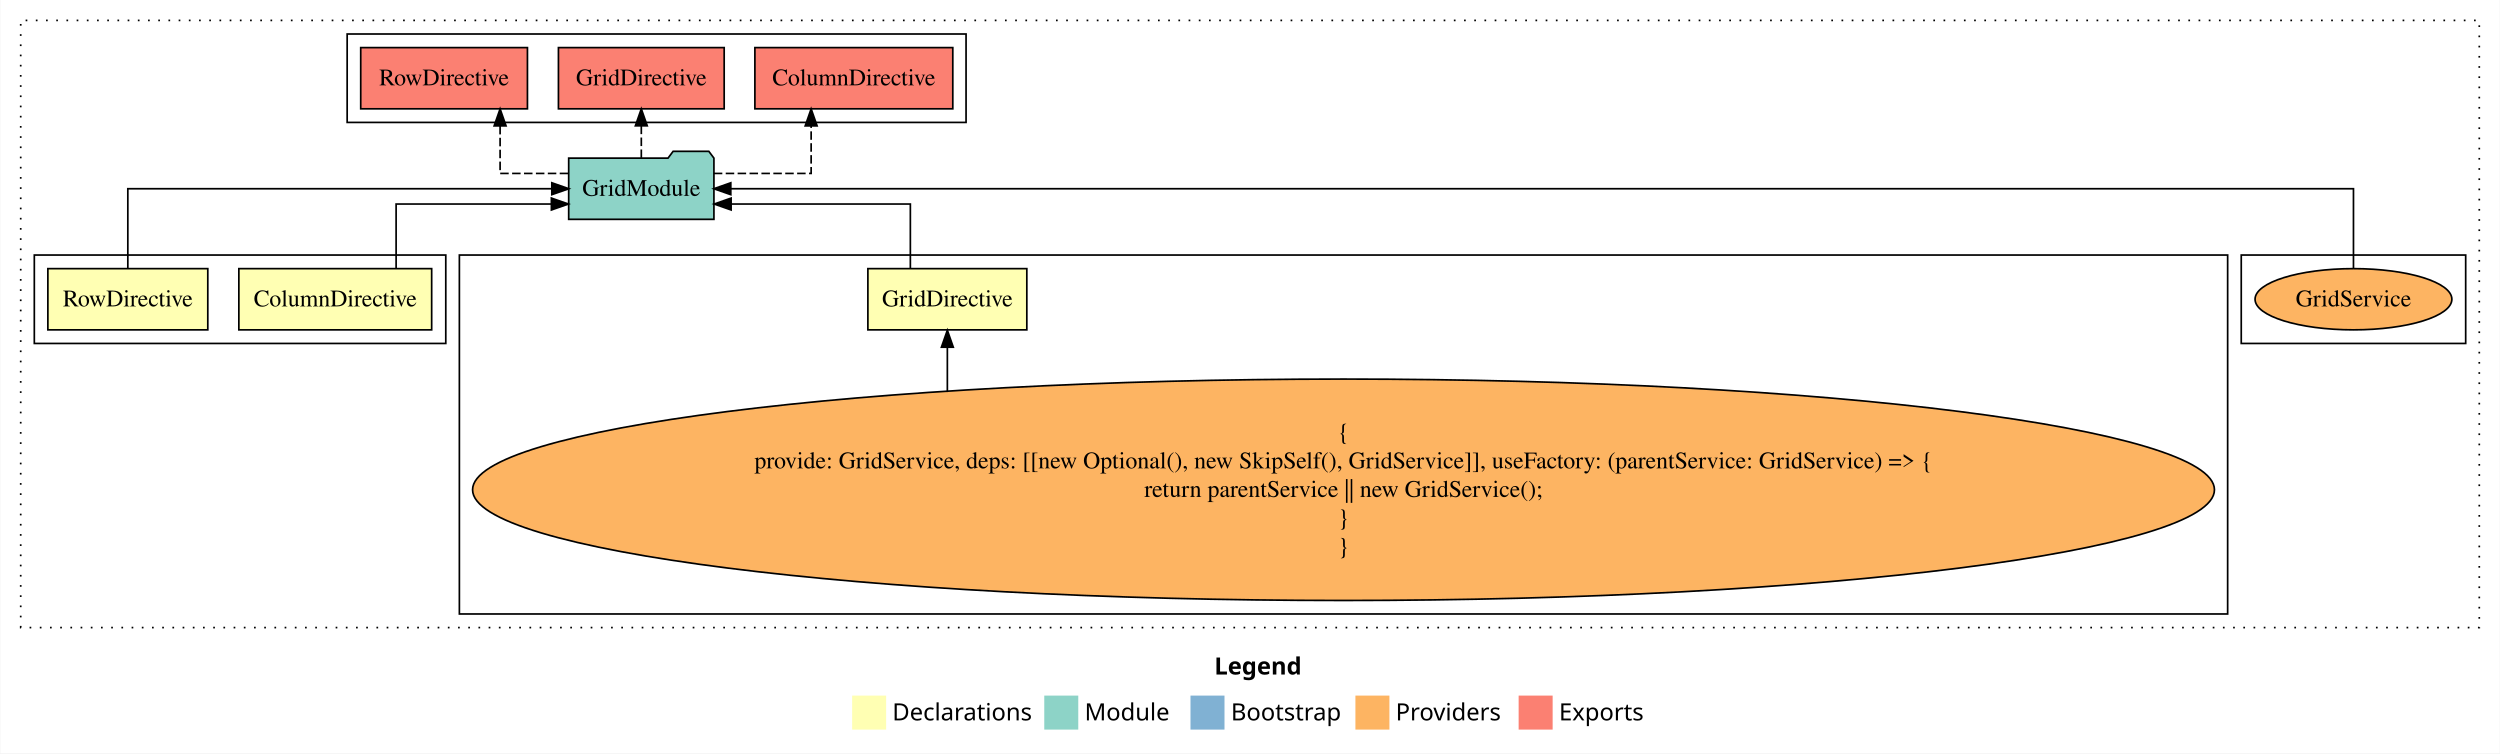
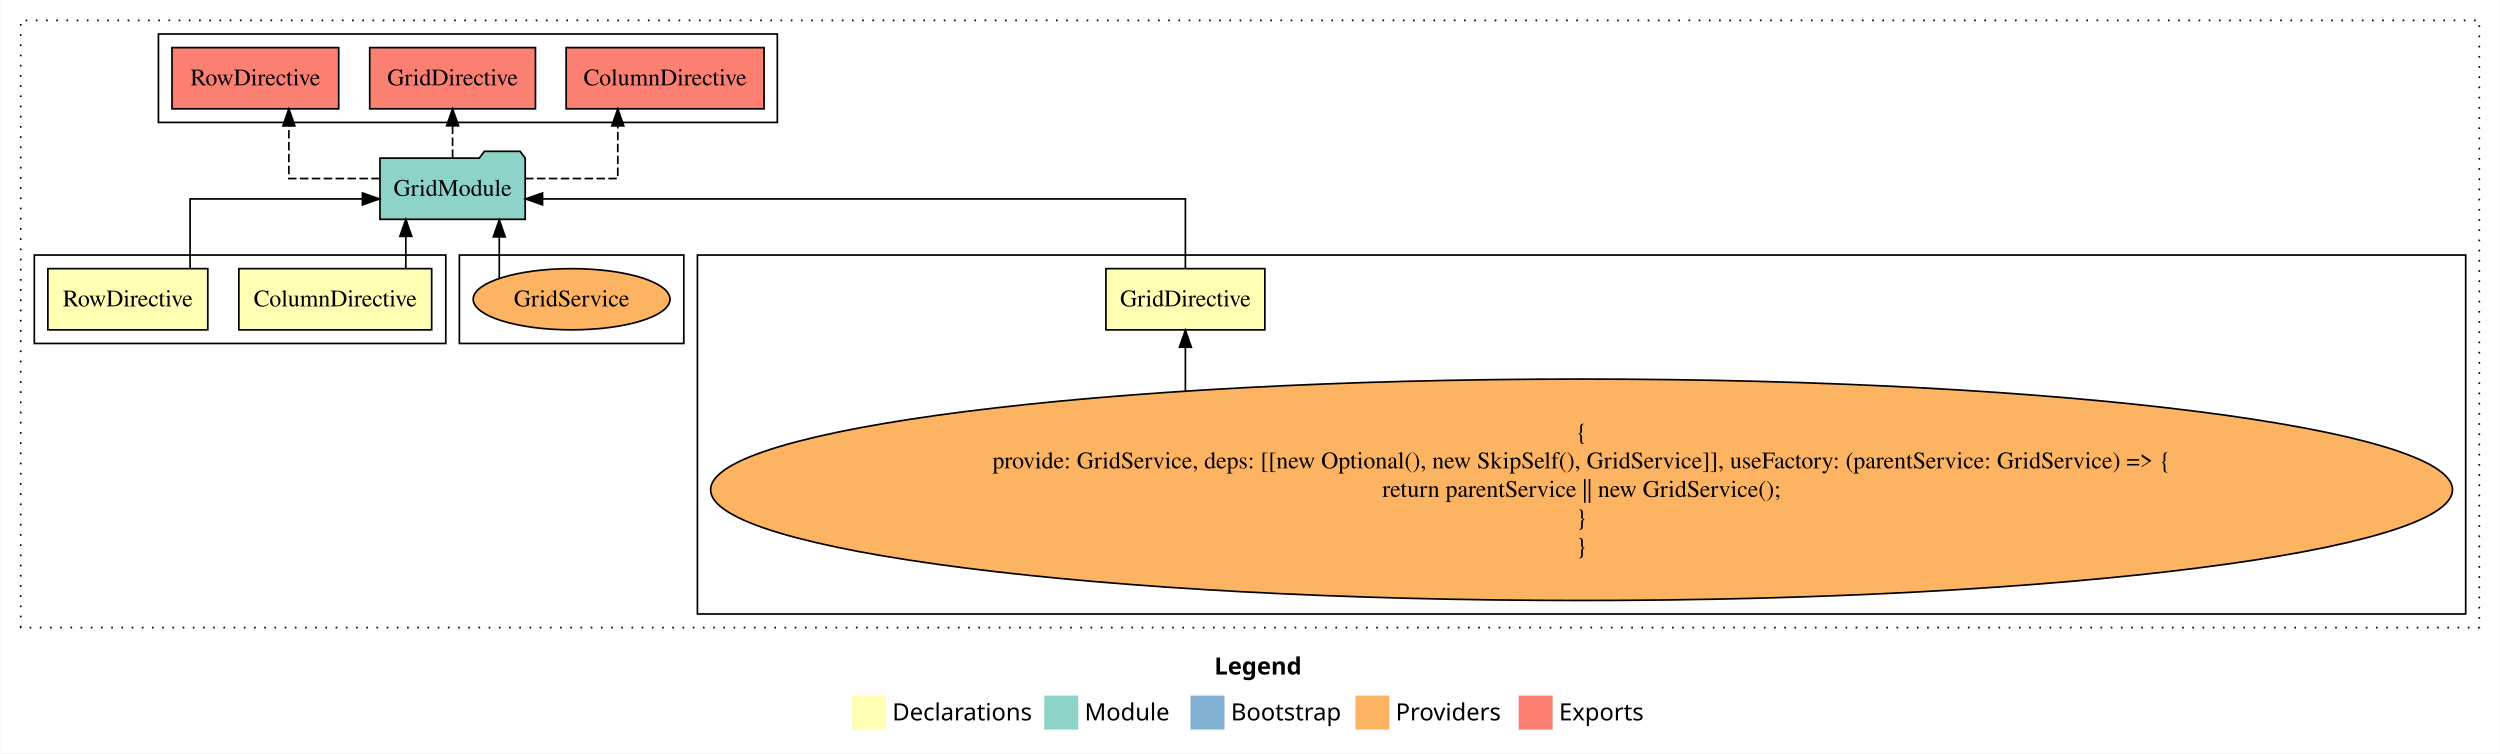
<svg xmlns="http://www.w3.org/2000/svg" width="1470pt" height="443pt" viewBox="0.00 0.00 1470.00 443.11">
  <g id="graph0" class="graph" transform="scale(1 1) rotate(0) translate(4 439.11)">
    <polygon fill="white" stroke="transparent" points="-4,4 -4,-439.11 1466,-439.11 1466,4 -4,4" />
    <text text-anchor="start" x="710.01" y="-42.4" font-family="Times-12" font-weight="bold" font-size="14.00">Legend</text>
    <polygon fill="#ffffb3" stroke="transparent" points="497,-10 497,-30 517,-30 517,-10 497,-10" />
    <text text-anchor="start" x="520.63" y="-15.4" font-family="Times-12" font-size="14.00">  Declarations</text>
    <polygon fill="#8dd3c7" stroke="transparent" points="610,-10 610,-30 630,-30 630,-10 610,-10" />
    <text text-anchor="start" x="633.73" y="-15.4" font-family="Times-12" font-size="14.00">  Module</text>
    <polygon fill="#80b1d3" stroke="transparent" points="696,-10 696,-30 716,-30 716,-10 696,-10" />
    <text text-anchor="start" x="719.78" y="-15.4" font-family="Times-12" font-size="14.00">  Bootstrap</text>
    <polygon fill="#fdb462" stroke="transparent" points="793,-10 793,-30 813,-30 813,-10 793,-10" />
    <text text-anchor="start" x="816.67" y="-15.4" font-family="Times-12" font-size="14.00">  Providers</text>
    <polygon fill="#fb8072" stroke="transparent" points="889,-10 889,-30 909,-30 909,-10 889,-10" />
    <text text-anchor="start" x="912.73" y="-15.4" font-family="Times-12" font-size="14.00">  Exports</text>
    <g id="clust1" class="cluster">
      <polygon fill="none" stroke="black" stroke-dasharray="1,5" points="8,-70 8,-427.11 1454,-427.11 1454,-70 8,-70" />
    </g>
-     <g id="clust9" class="cluster">
-       <polygon fill="none" stroke="black" points="1314,-237.11 1314,-289.11 1446,-289.11 1446,-237.11 1314,-237.11" />
+     <g id="clust4" class="cluster">
+       <polygon fill="none" stroke="black" points="406,-78 406,-289.11 1446,-289.11 1446,-78 406,-78" />
    </g>
    <g id="clust7" class="cluster">
-       <polygon fill="none" stroke="black" points="200,-367.11 200,-419.11 564,-419.11 564,-367.11 200,-367.11" />
+       <polygon fill="none" stroke="black" points="89,-367.11 89,-419.11 453,-419.11 453,-367.11 89,-367.11" />
    </g>
-     <g id="clust4" class="cluster">
-       <polygon fill="none" stroke="black" points="266,-78 266,-289.11 1306,-289.11 1306,-78 266,-78" />
+     <g id="clust9" class="cluster">
+       <polygon fill="none" stroke="black" points="266,-237.11 266,-289.11 398,-289.11 398,-237.11 266,-237.11" />
    </g>
    <g id="clust2" class="cluster">
      <polygon fill="none" stroke="black" points="16,-237.11 16,-289.11 258,-289.11 258,-237.11 16,-237.11" />
    </g>
    <g id="node1" class="node">
      <polygon fill="#ffffb3" stroke="black" points="249.7,-281.11 136.3,-281.11 136.3,-245.11 249.7,-245.11 249.7,-281.11" />
      <text text-anchor="middle" x="193" y="-258.91" font-family="Times,serif" font-size="14.00">ColumnDirective</text>
    </g>
    <g id="node4" class="node">
-       <polygon fill="#8dd3c7" stroke="black" points="415.71,-346.11 412.71,-350.11 391.71,-350.11 388.71,-346.11 330.29,-346.11 330.29,-310.11 415.71,-310.11 415.71,-346.11" />
-       <text text-anchor="middle" x="373" y="-323.91" font-family="Times,serif" font-size="14.00">GridModule</text>
+       <polygon fill="#8dd3c7" stroke="black" points="304.71,-346.11 301.71,-350.11 280.71,-350.11 277.71,-346.11 219.29,-346.11 219.29,-310.11 304.71,-310.11 304.71,-346.11" />
+       <text text-anchor="middle" x="262" y="-323.91" font-family="Times,serif" font-size="14.00">GridModule</text>
    </g>
    <g id="edge1" class="edge">
-       <path fill="none" stroke="black" d="M228.79,-281.13C228.79,-297.51 228.79,-319.11 228.79,-319.11 228.79,-319.11 320.12,-319.11 320.12,-319.11" />
-       <polygon fill="black" stroke="black" points="320.12,-322.61 330.12,-319.11 320.12,-315.61 320.12,-322.61" />
+       <path fill="none" stroke="black" d="M234.5,-281.21C234.5,-281.21 234.5,-300.1 234.5,-300.1" />
+       <polygon fill="black" stroke="black" points="231,-300.1 234.5,-310.1 238,-300.1 231,-300.1" />
    </g>
    <g id="node2" class="node">
-       <polygon fill="#ffffb3" stroke="black" points="599.74,-281.11 506.26,-281.11 506.26,-245.11 599.74,-245.11 599.74,-281.11" />
-       <text text-anchor="middle" x="553" y="-258.91" font-family="Times,serif" font-size="14.00">GridDirective</text>
+       <polygon fill="#ffffb3" stroke="black" points="739.74,-281.11 646.26,-281.11 646.26,-245.11 739.74,-245.11 739.74,-281.11" />
+       <text text-anchor="middle" x="693" y="-258.91" font-family="Times,serif" font-size="14.00">GridDirective</text>
    </g>
    <g id="edge2" class="edge">
-       <path fill="none" stroke="black" d="M531.24,-281.13C531.24,-297.51 531.24,-319.11 531.24,-319.11 531.24,-319.11 425.82,-319.11 425.82,-319.11" />
-       <polygon fill="black" stroke="black" points="425.82,-315.61 415.82,-319.11 425.82,-322.61 425.82,-315.61" />
+       <path fill="none" stroke="black" d="M693,-281.13C693,-298.48 693,-322.11 693,-322.11 693,-322.11 314.9,-322.11 314.9,-322.11" />
+       <polygon fill="black" stroke="black" points="314.9,-318.61 304.9,-322.11 314.9,-325.61 314.9,-318.61" />
    </g>
    <g id="node3" class="node">
      <polygon fill="#ffffb3" stroke="black" points="118.03,-281.11 23.97,-281.11 23.97,-245.11 118.03,-245.11 118.03,-281.11" />
      <text text-anchor="middle" x="71" y="-258.91" font-family="Times,serif" font-size="14.00">RowDirective</text>
    </g>
    <g id="edge4" class="edge">
-       <path fill="none" stroke="black" d="M71,-281.21C71,-300.45 71,-328.11 71,-328.11 71,-328.11 320.37,-328.11 320.37,-328.11" />
-       <polygon fill="black" stroke="black" points="320.37,-331.61 330.37,-328.11 320.37,-324.61 320.37,-331.61" />
+       <path fill="none" stroke="black" d="M107.62,-281.13C107.62,-298.48 107.62,-322.11 107.62,-322.11 107.62,-322.11 209,-322.11 209,-322.11" />
+       <polygon fill="black" stroke="black" points="209,-325.61 219,-322.11 209,-318.61 209,-325.61" />
    </g>
    <g id="node6" class="node">
-       <polygon fill="#fb8072" stroke="black" points="556.2,-411.11 439.8,-411.11 439.8,-375.11 556.2,-375.11 556.2,-411.11" />
-       <text text-anchor="middle" x="498" y="-388.91" font-family="Times,serif" font-size="14.00">ColumnDirective </text>
+       <polygon fill="#fb8072" stroke="black" points="445.2,-411.11 328.8,-411.11 328.8,-375.11 445.2,-375.11 445.2,-411.11" />
+       <text text-anchor="middle" x="387" y="-388.91" font-family="Times,serif" font-size="14.00">ColumnDirective </text>
    </g>
    <g id="edge5" class="edge">
-       <path fill="none" stroke="black" stroke-dasharray="5,2" d="M415.65,-337.11C442.8,-337.11 472.89,-337.11 472.89,-337.11 472.89,-337.11 472.89,-365.08 472.89,-365.08" />
-       <polygon fill="black" stroke="black" points="469.39,-365.08 472.89,-375.08 476.39,-365.08 469.39,-365.08" />
+       <path fill="none" stroke="black" stroke-dasharray="5,2" d="M304.62,-334.11C330.73,-334.11 359.17,-334.11 359.17,-334.11 359.17,-334.11 359.17,-365.09 359.17,-365.09" />
+       <polygon fill="black" stroke="black" points="355.67,-365.09 359.17,-375.09 362.67,-365.09 355.67,-365.09" />
    </g>
    <g id="node7" class="node">
-       <polygon fill="#fb8072" stroke="black" points="421.74,-411.11 324.26,-411.11 324.26,-375.11 421.74,-375.11 421.74,-411.11" />
-       <text text-anchor="middle" x="373" y="-388.91" font-family="Times,serif" font-size="14.00">GridDirective </text>
+       <polygon fill="#fb8072" stroke="black" points="310.74,-411.11 213.26,-411.11 213.26,-375.11 310.74,-375.11 310.74,-411.11" />
+       <text text-anchor="middle" x="262" y="-388.91" font-family="Times,serif" font-size="14.00">GridDirective </text>
    </g>
    <g id="edge6" class="edge">
-       <path fill="none" stroke="black" stroke-dasharray="5,2" d="M373,-346.21C373,-346.21 373,-365.1 373,-365.1" />
-       <polygon fill="black" stroke="black" points="369.5,-365.1 373,-375.1 376.5,-365.1 369.5,-365.1" />
+       <path fill="none" stroke="black" stroke-dasharray="5,2" d="M262,-346.21C262,-346.21 262,-365.1 262,-365.1" />
+       <polygon fill="black" stroke="black" points="258.5,-365.1 262,-375.1 265.5,-365.1 258.5,-365.1" />
    </g>
    <g id="node8" class="node">
-       <polygon fill="#fb8072" stroke="black" points="306.03,-411.11 207.97,-411.11 207.97,-375.11 306.03,-375.11 306.03,-411.11" />
-       <text text-anchor="middle" x="257" y="-388.91" font-family="Times,serif" font-size="14.00">RowDirective </text>
+       <polygon fill="#fb8072" stroke="black" points="195.03,-411.11 96.97,-411.11 96.97,-375.11 195.03,-375.11 195.03,-411.11" />
+       <text text-anchor="middle" x="146" y="-388.91" font-family="Times,serif" font-size="14.00">RowDirective </text>
    </g>
    <g id="edge7" class="edge">
-       <path fill="none" stroke="black" stroke-dasharray="5,2" d="M330.01,-337.11C309.75,-337.11 289.95,-337.11 289.95,-337.11 289.95,-337.11 289.95,-365.08 289.95,-365.08" />
-       <polygon fill="black" stroke="black" points="286.45,-365.08 289.95,-375.08 293.45,-365.08 286.45,-365.08" />
+       <path fill="none" stroke="black" stroke-dasharray="5,2" d="M219.2,-334.11C193.49,-334.11 165.71,-334.11 165.71,-334.11 165.71,-334.11 165.71,-365.09 165.71,-365.09" />
+       <polygon fill="black" stroke="black" points="162.21,-365.09 165.71,-375.09 169.21,-365.09 162.21,-365.09" />
    </g>
    <g id="node5" class="node">
-       <ellipse fill="#fdb462" stroke="black" cx="786" cy="-151.05" rx="512.24" ry="65.11" />
-       <text text-anchor="middle" x="786" y="-180.45" font-family="Times,serif" font-size="14.00">{</text>
-       <text text-anchor="middle" x="786" y="-163.65" font-family="Times,serif" font-size="14.00">    provide: GridService, deps: [[new Optional(), new SkipSelf(), GridService]], useFactory: (parentService: GridService) =&gt; {</text>
-       <text text-anchor="middle" x="786" y="-146.85" font-family="Times,serif" font-size="14.00">        return parentService || new GridService();</text>
-       <text text-anchor="middle" x="786" y="-130.05" font-family="Times,serif" font-size="14.00">    }</text>
-       <text text-anchor="middle" x="786" y="-113.25" font-family="Times,serif" font-size="14.00">}</text>
+       <ellipse fill="#fdb462" stroke="black" cx="926" cy="-151.05" rx="512.24" ry="65.11" />
+       <text text-anchor="middle" x="926" y="-180.45" font-family="Times,serif" font-size="14.00">{</text>
+       <text text-anchor="middle" x="926" y="-163.65" font-family="Times,serif" font-size="14.00">    provide: GridService, deps: [[new Optional(), new SkipSelf(), GridService]], useFactory: (parentService: GridService) =&gt; {</text>
+       <text text-anchor="middle" x="926" y="-146.85" font-family="Times,serif" font-size="14.00">        return parentService || new GridService();</text>
+       <text text-anchor="middle" x="926" y="-130.05" font-family="Times,serif" font-size="14.00">    }</text>
+       <text text-anchor="middle" x="926" y="-113.25" font-family="Times,serif" font-size="14.00">}</text>
    </g>
    <g id="edge3" class="edge">
-       <path fill="none" stroke="black" d="M553,-209.05C553,-209.05 553,-234.89 553,-234.89" />
-       <polygon fill="black" stroke="black" points="549.5,-234.89 553,-244.89 556.5,-234.89 549.5,-234.89" />
+       <path fill="none" stroke="black" d="M693,-209.05C693,-209.05 693,-234.89 693,-234.89" />
+       <polygon fill="black" stroke="black" points="689.5,-234.89 693,-244.89 696.5,-234.89 689.5,-234.89" />
    </g>
    <g id="node9" class="node">
-       <ellipse fill="#fdb462" stroke="black" cx="1380" cy="-263.11" rx="57.88" ry="18" />
-       <text text-anchor="middle" x="1380" y="-258.91" font-family="Times,serif" font-size="14.00">GridService</text>
+       <ellipse fill="#fdb462" stroke="black" cx="332" cy="-263.11" rx="57.88" ry="18" />
+       <text text-anchor="middle" x="332" y="-258.91" font-family="Times,serif" font-size="14.00">GridService</text>
    </g>
    <g id="edge8" class="edge">
-       <path fill="none" stroke="black" d="M1380,-281.21C1380,-300.45 1380,-328.11 1380,-328.11 1380,-328.11 425.63,-328.11 425.63,-328.11" />
-       <polygon fill="black" stroke="black" points="425.63,-324.61 415.63,-328.11 425.63,-331.61 425.63,-324.61" />
+       <path fill="none" stroke="black" d="M289.46,-275.33C289.46,-275.33 289.46,-299.79 289.46,-299.79" />
+       <polygon fill="black" stroke="black" points="285.96,-299.79 289.46,-309.79 292.96,-299.79 285.96,-299.79" />
    </g>
  </g>
</svg>
